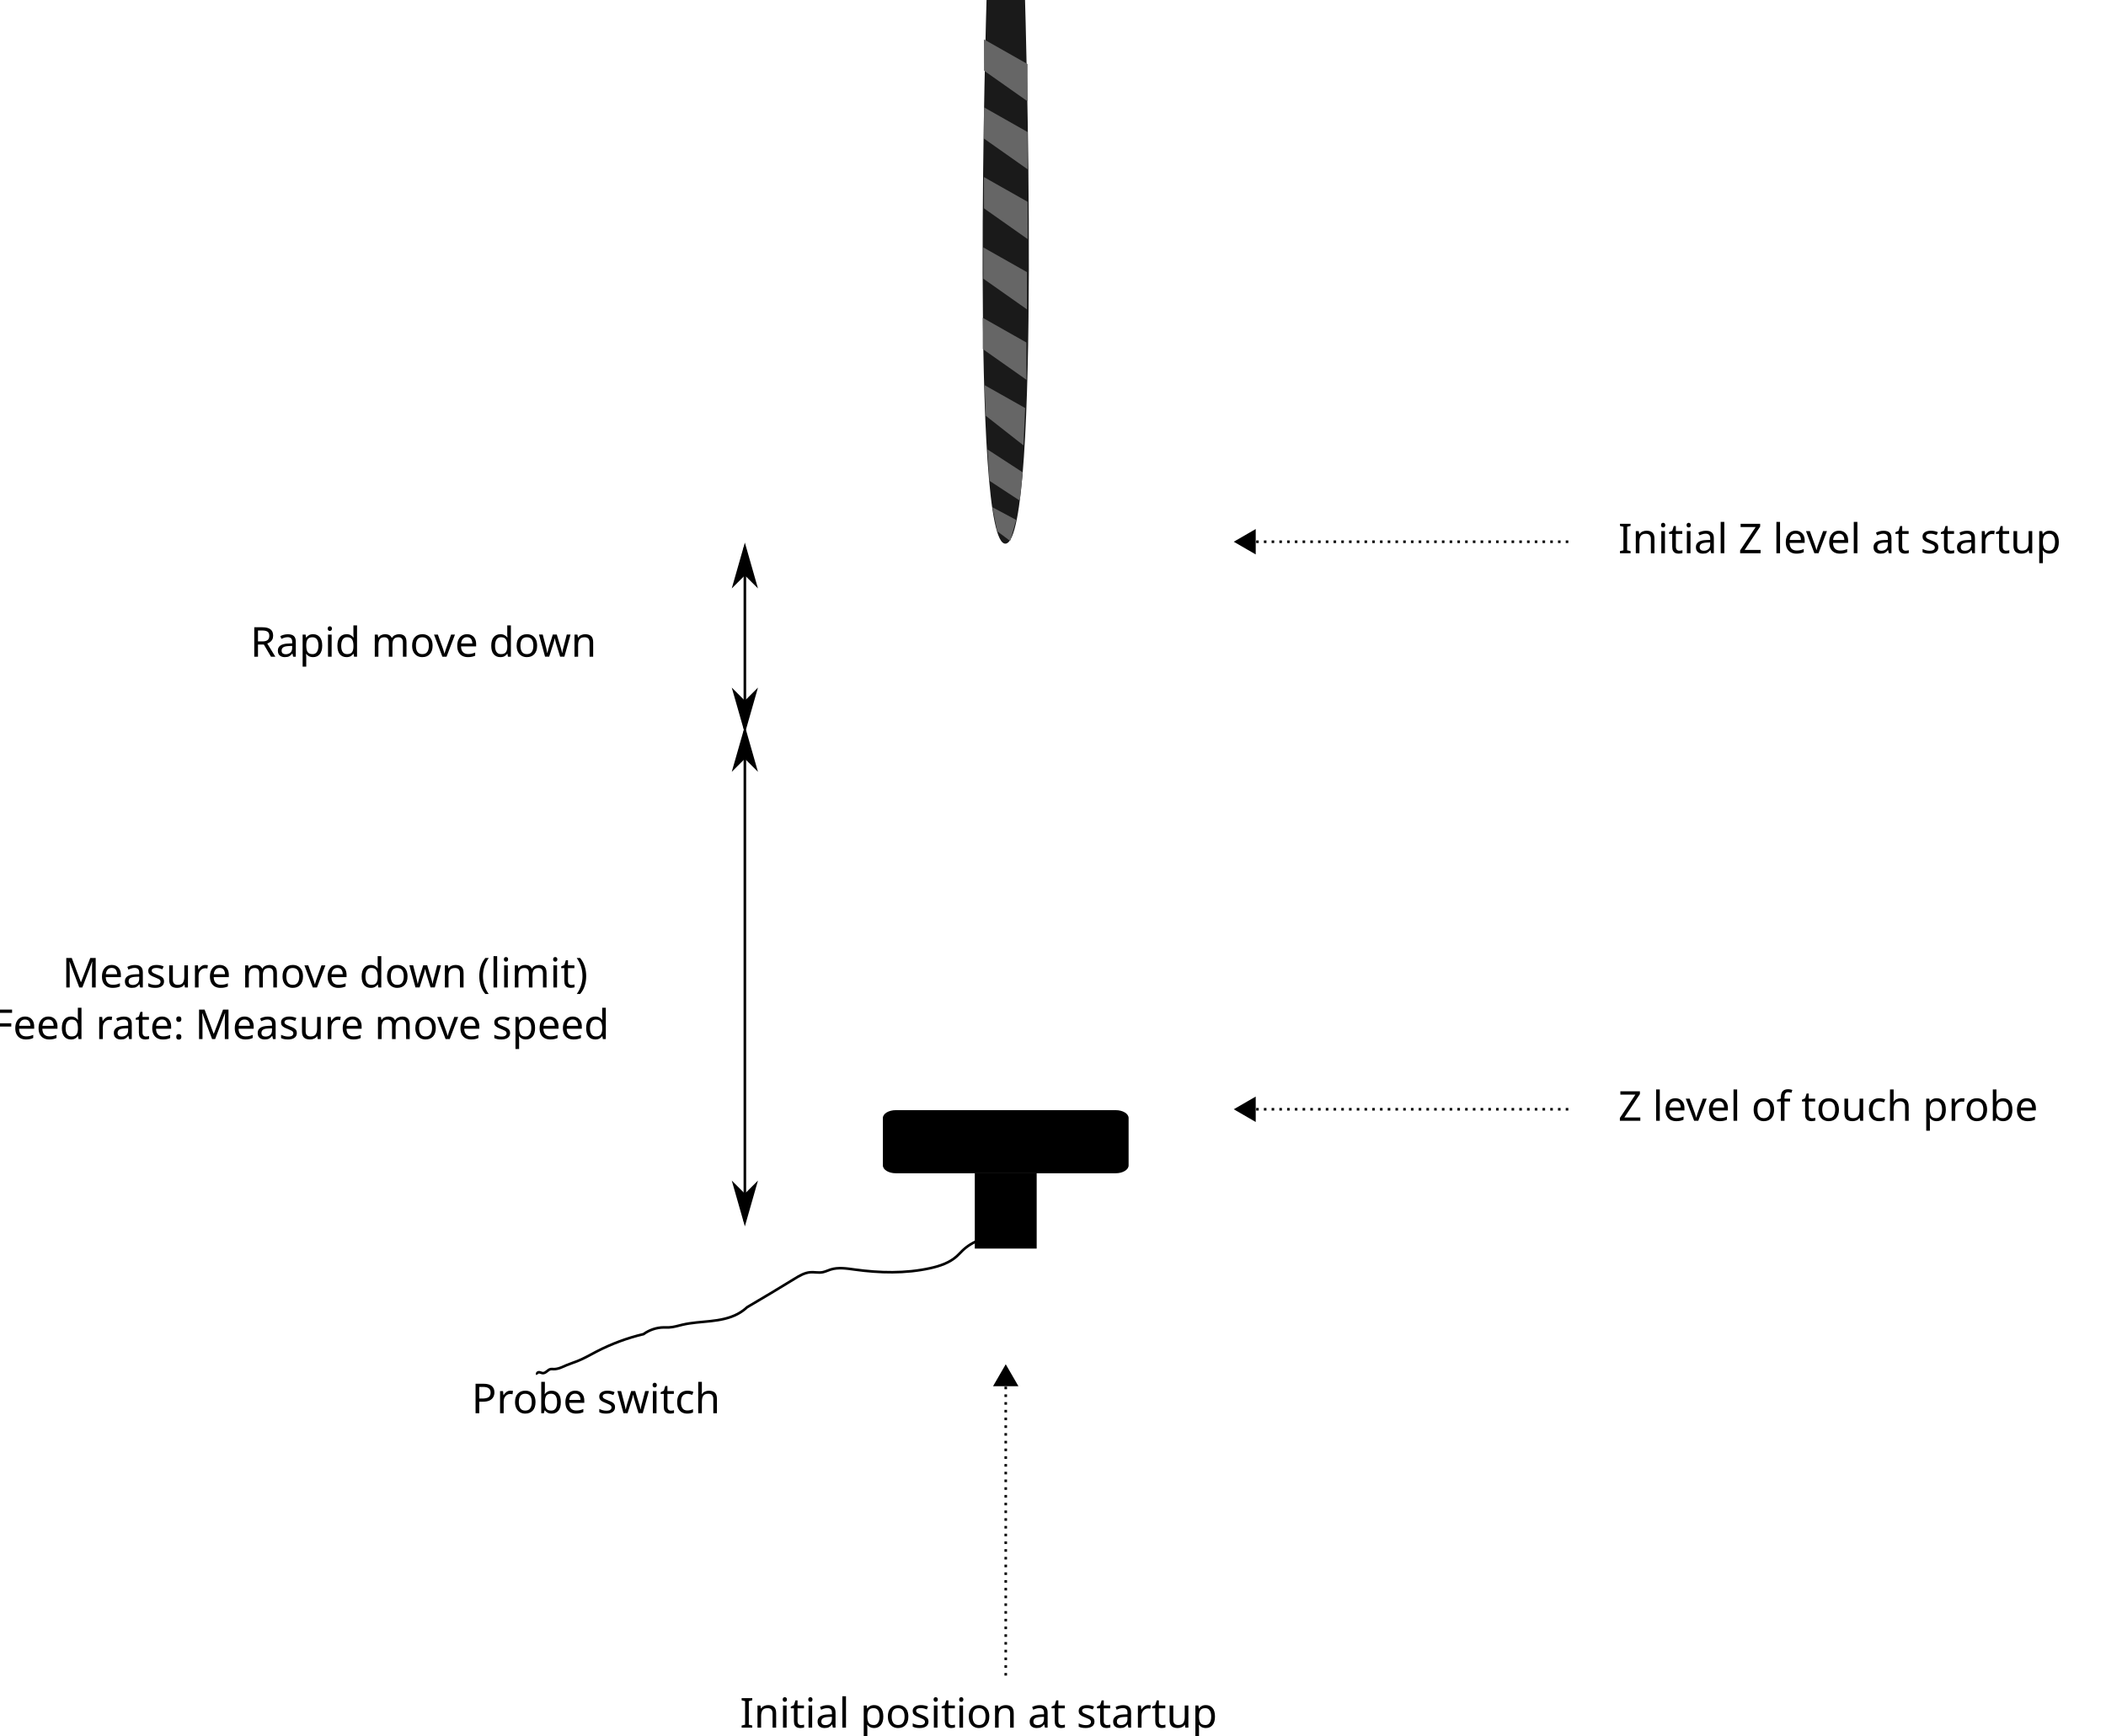
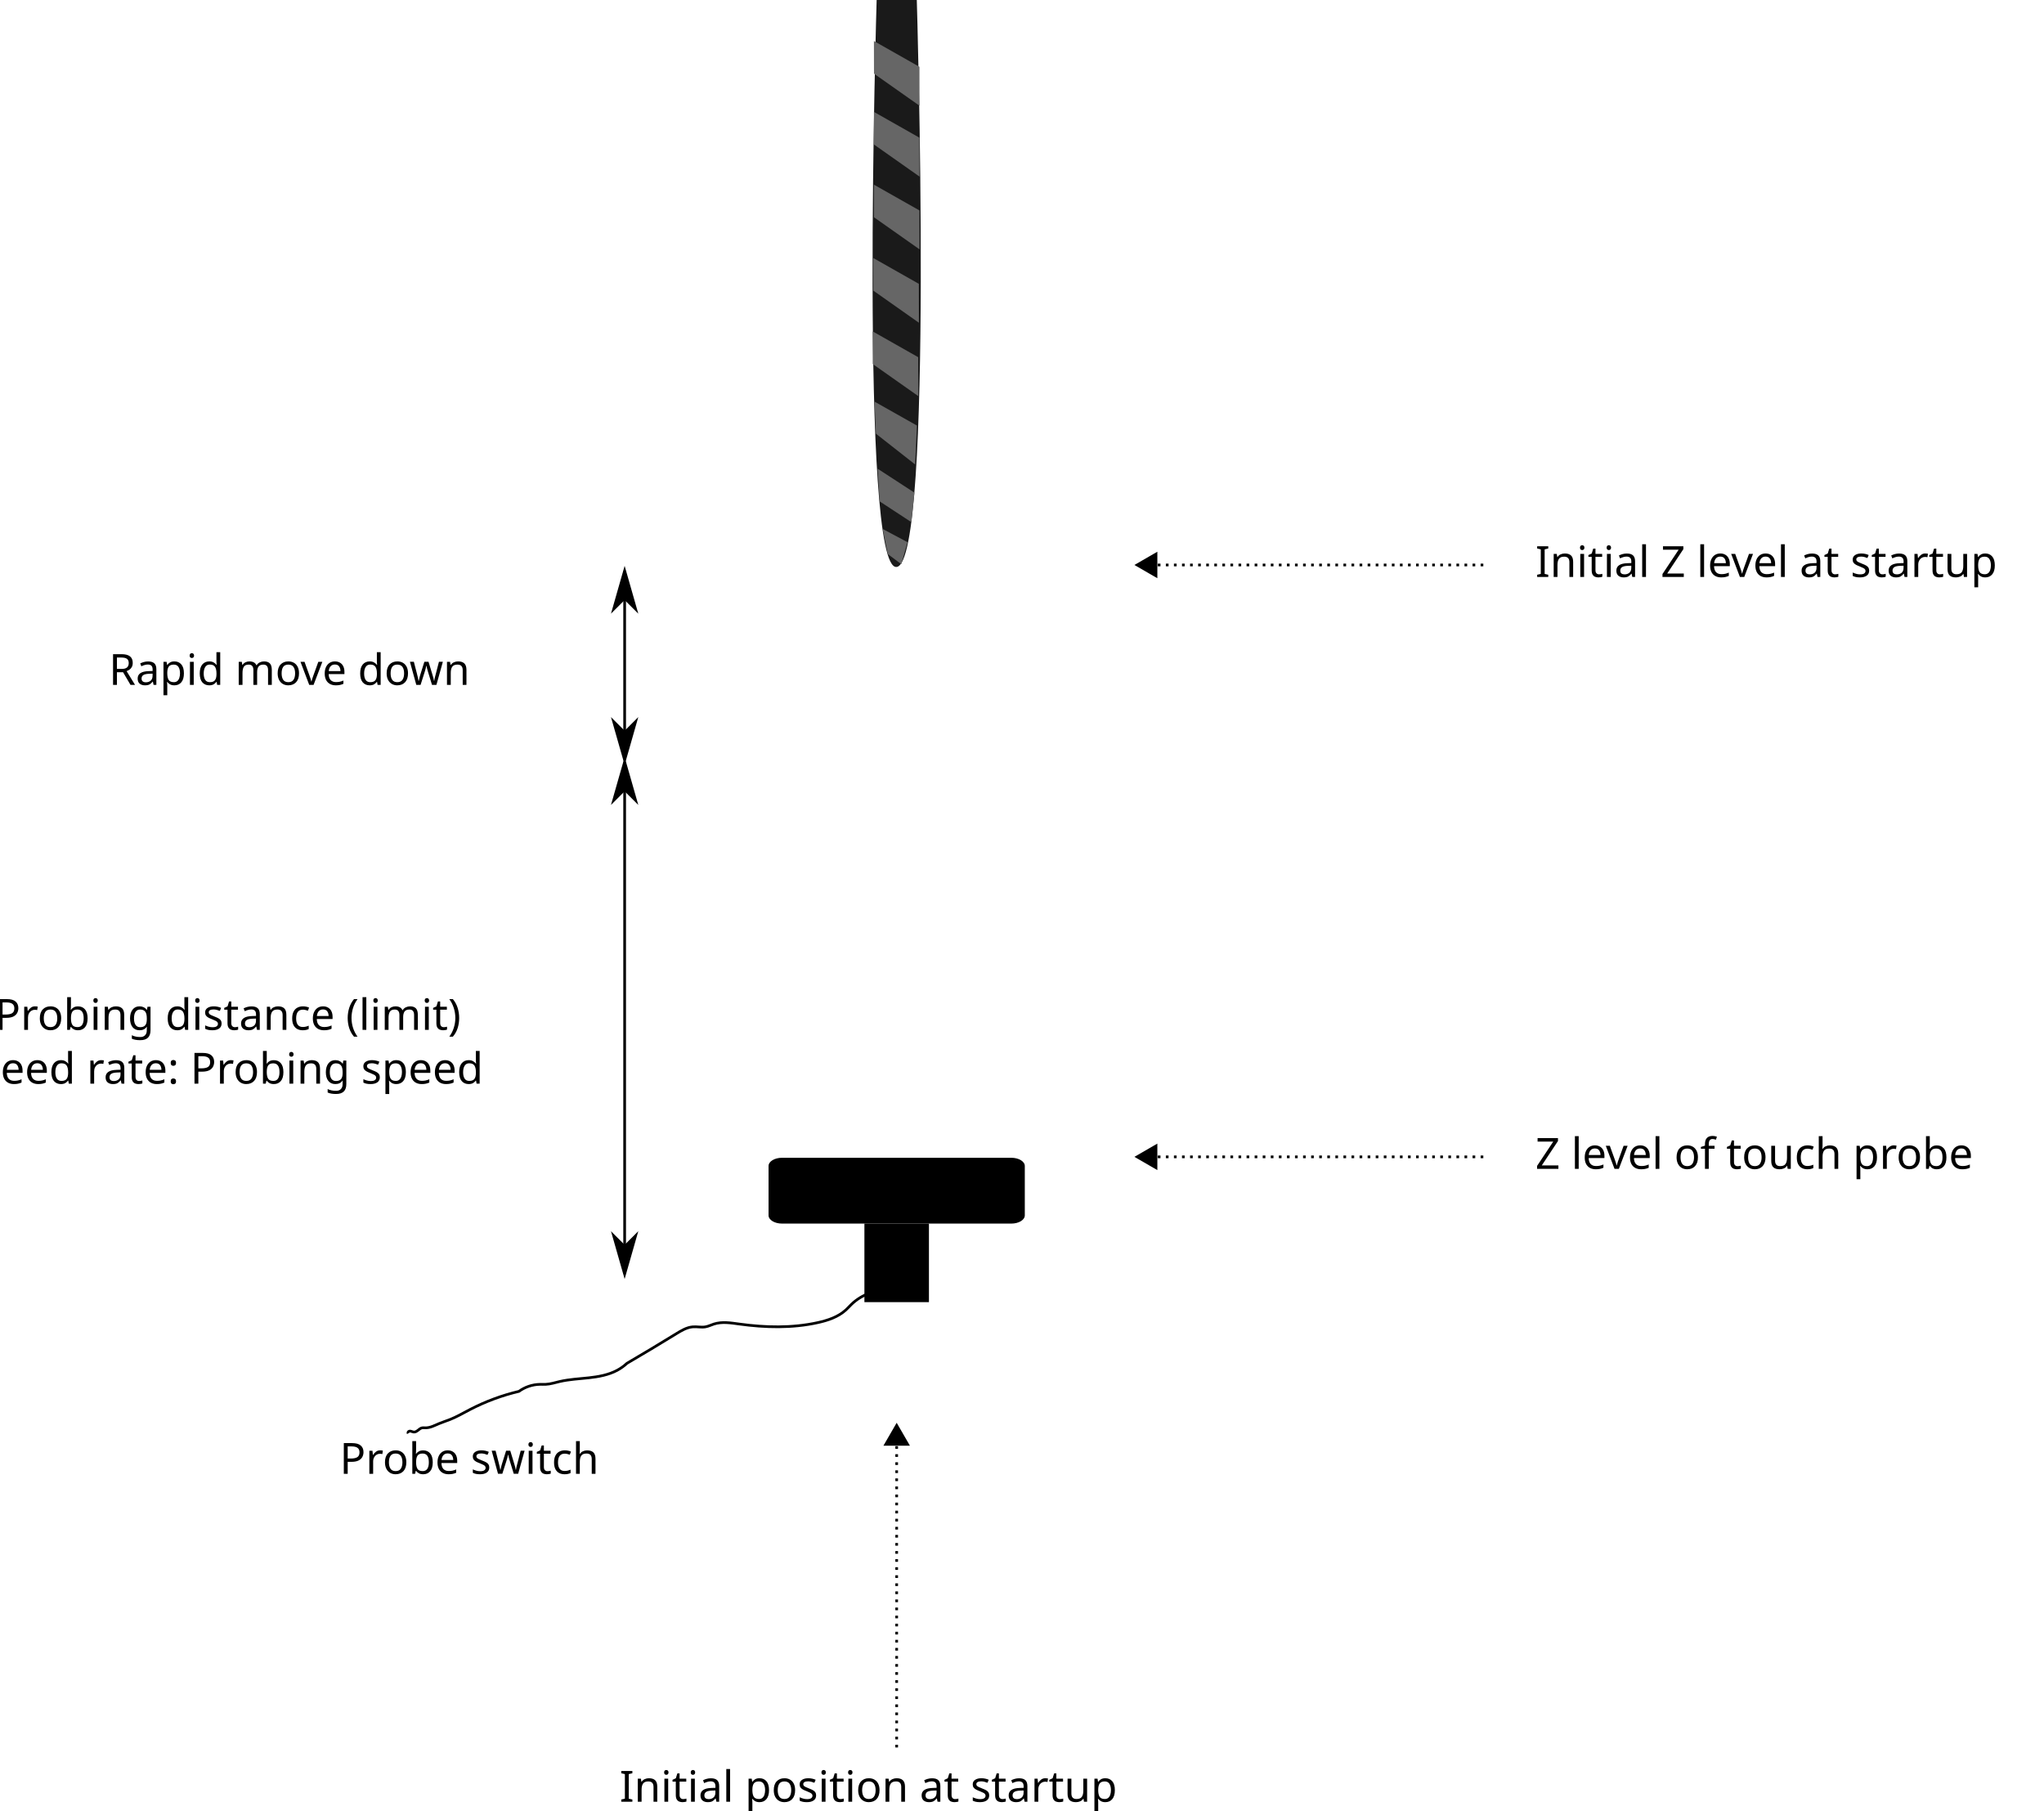
- <svg xmlns="http://www.w3.org/2000/svg" width="816.289" height="672.923" id="svg2" version="1.1">
+ <svg xmlns="http://www.w3.org/2000/svg" width="759.758" height="672.923" id="svg2" version="1.1">
  <defs id="defs4">
    <marker orient="auto" refY="0" refX="0" id="TriangleInL" style="overflow:visible">
      <path id="path4174" d="m 5.77,0 -8.65,5 0,-10 8.65,5 z" style="fill-rule:evenodd;stroke:#000000;stroke-width:1pt;marker-start:none" transform="scale(-0.8,-0.8)" />
    </marker>
    <marker orient="auto" refY="0" refX="0" id="Arrow1Mstart" style="overflow:visible">
      <path id="path4046" d="M 0,0 5,-5 -12.5,0 5,5 0,0 z" style="fill-rule:evenodd;stroke:#000000;stroke-width:1pt;marker-start:none" transform="matrix(0.4,0,0,0.4,4,0)" />
    </marker>
    <marker orient="auto" refY="0" refX="0" id="Arrow1Lend" style="overflow:visible">
      <path id="path4043" d="M 0,0 5,-5 -12.5,0 5,5 0,0 z" style="fill-rule:evenodd;stroke:#000000;stroke-width:1pt;marker-start:none" transform="matrix(-0.8,0,0,-0.8,-10,0)" />
    </marker>
    <marker orient="auto" refY="0" refX="0" id="Arrow1Lstart" style="overflow:visible">
      <path id="path4040" d="M 0,0 5,-5 -12.5,0 5,5 0,0 z" style="fill-rule:evenodd;stroke:#000000;stroke-width:1pt;marker-start:none" transform="matrix(0.8,0,0,0.8,10,0)" />
    </marker>
  </defs>
-   <g id="layer1" transform="translate(174.041,-479.7109)">
+   <g id="layer1" transform="translate(117.5097,-479.7109)">
    <g id="g3209" transform="matrix(0,-1,1,0,55.3067,703.1253)">
      <path id="rect3993" d="m 12.681,160.496 c -1.865,-13.987 210.734,-7.46 210.734,-7.46 l 0,14.919 c 0,0 -208.881,6.435 -210.734,-7.46 z" style="fill:#1a1a1a;fill-opacity:1;fill-rule:evenodd;stroke:none" />
      <g id="g3199">
        <path style="fill:#666666;fill-opacity:1;fill-rule:evenodd;stroke:none" d="m 196.034,152.048 12.128,-0.024 -9.585,16.92 -14.459,0.024 11.916,-16.92 z" id="rect3996" />
        <path id="path3999" d="m 169.693,152.048 12.128,-0.024 -9.585,16.92 -14.459,0.024 11.916,-16.92 z" style="fill:#666666;fill-opacity:1;fill-rule:evenodd;stroke:none" />
        <path style="fill:#666666;fill-opacity:1;fill-rule:evenodd;stroke:none" d="m 142.651,152.048 12.128,-0.024 -9.585,16.92 -14.459,0.024 11.916,-16.92 z" id="path4001" />
        <path id="path4003" d="m 115.377,151.815 12.128,-0.024 -9.585,16.92 -14.459,0.024 11.916,-16.92 z" style="fill:#666666;fill-opacity:1;fill-rule:evenodd;stroke:none" />
        <path style="fill:#666666;fill-opacity:1;fill-rule:evenodd;stroke:none" d="m 88.103,151.581 12.128,-0.024 -9.585,16.92 -14.459,0.024 11.916,-16.92 z" id="path4005" />
        <path id="path4007" d="m 62.228,152.747 11.894,-0.49 -8.885,15.755 -14.459,-0.676 11.45,-14.589 z" style="fill:#666666;fill-opacity:1;fill-rule:evenodd;stroke:none" />
        <path style="fill:#666666;fill-opacity:1;fill-rule:evenodd;stroke:none" d="m 37.052,154.146 12.128,-0.723 -8.885,13.657 -10.962,-1.142 7.72,-11.792 z" id="path4009" />
        <path id="path4011" d="m 17.47,157.176 9.33,-1.889 -4.922,9.227 -8.165,-2.307 3.757,-5.031 z" style="fill:#666666;fill-opacity:1;fill-rule:evenodd;stroke:none" />
      </g>
    </g>
    <g id="g4681" transform="translate(1.116939,0)">
      <rect ry="3.05" rx="5" y="910.054" x="167.046" height="24.462" width="95.246" id="rect3223" style="fill:#000000;fill-opacity:1;stroke:none" />
      <rect y="934.516" x="202.677" height="29.198" width="23.984" id="rect3225" style="fill:#000000;fill-opacity:1;stroke:none" />
    </g>
    <path style="fill:none;stroke:#000000;stroke-width:1px;stroke-linecap:butt;stroke-linejoin:miter;stroke-opacity:1" d="m 205.737,960.379 c -2.525,0.879 -4.856,2.313 -6.778,4.171 -0.707,0.683 -1.359,1.423 -2.086,2.086 -2.849,2.599 -6.662,3.862 -10.428,4.693 -9.556,2.107 -19.504,1.856 -29.198,0.521 -3.127,-0.431 -6.379,-0.963 -9.385,0 -1.048,0.336 -2.045,0.849 -3.128,1.043 -1.543,0.276 -3.13,-0.119 -4.693,0 -2.276,0.174 -4.313,1.411 -6.257,2.607 -6.041,3.719 -12.125,7.369 -18.249,10.949 -1.097,1.022 -2.327,1.9 -3.65,2.607 -3.22,1.72 -6.894,2.382 -10.522,2.781 -3.629,0.399 -7.299,0.563 -10.855,1.39 -1.729,0.402 -3.44,0.962 -5.214,1.043 -0.695,0.032 -1.39,-0.011 -2.086,0 -2.791,0.043 -5.562,0.967 -7.821,2.607 -6.331,1.497 -12.476,3.779 -18.249,6.778 -2.415,1.255 -4.773,2.638 -7.3,3.65 -1.379,0.552 -2.801,0.991 -4.171,1.564 -0.845,0.353 -1.669,0.757 -2.53,1.069 -0.861,0.311 -1.769,0.531 -2.684,0.496 -0.348,-0.013 -0.7,-0.063 -1.043,0 -0.293,0.054 -0.565,0.188 -0.814,0.351 -0.249,0.163 -0.476,0.356 -0.709,0.541 -0.233,0.185 -0.474,0.363 -0.743,0.491 -0.268,0.129 -0.567,0.207 -0.863,0.181 -0.375,-0.032 -0.717,-0.225 -1.084,-0.311 -0.183,-0.043 -0.377,-0.059 -0.559,-0.013 -0.091,0.023 -0.179,0.061 -0.256,0.115 -0.077,0.054 -0.142,0.126 -0.187,0.209 -0.085,0.16 -0.085,0.362 0,0.521" id="path3253" />
    <text xml:space="preserve" style="font-size:16px;font-style:normal;font-variant:normal;font-weight:normal;font-stretch:normal;text-align:start;text-anchor:start;fill:#000000;fill-opacity:1;stroke:none;font-family:Verdana;-inkscape-font-specification:Verdana" x="8.742" y="1027.534" id="text3257">
      <tspan id="tspan3259" x="8.742" y="1027.534">Probe switch</tspan>
    </text>
    <g id="g4677" transform="translate(-103.6996,8)">
      <path id="path3261" d="m 218.369,683.984 0,70.094" style="fill:none;stroke:#000000;stroke-width:1px;stroke-linecap:butt;stroke-linejoin:miter;stroke-opacity:1;marker-start:url(#Arrow1Lstart);marker-end:url(#Arrow1Lend)" />
      <path style="fill:none;stroke:#000000;stroke-width:1px;stroke-linecap:butt;stroke-linejoin:miter;stroke-opacity:1;marker-start:url(#Arrow1Lstart);marker-end:url(#Arrow1Lend)" d="m 218.369,755.078 0,190.094" id="path4673" />
    </g>
    <text xml:space="preserve" style="font-size:16px;font-style:normal;font-variant:normal;font-weight:normal;font-stretch:normal;text-align:end;text-anchor:end;fill:#000000;fill-opacity:1;stroke:none;font-family:Verdana;-inkscape-font-specification:Verdana" x="77.959" y="734.292" id="text4685">
      <tspan id="tspan4687" x="77.959" y="734.292">Rapid move down</tspan>
    </text>
    <text xml:space="preserve" style="font-size:16px;font-style:normal;font-variant:normal;font-weight:normal;font-stretch:normal;text-align:end;text-anchor:end;fill:#000000;fill-opacity:1;stroke:none;font-family:Verdana;-inkscape-font-specification:Verdana" x="82.928" y="862.503" id="text4689">
-       <tspan id="tspan4691" x="82.928" y="862.503">Measure move down (limit)</tspan>
-       <tspan x="82.928" y="882.503" id="tspan5493">Feed rate: Measure move speed</tspan>
+       <tspan id="tspan4691" x="82.928" y="862.503">Probing distance (limit)</tspan>
+       <tspan x="82.928" y="882.503" id="tspan5493">Feed rate: Probing speed</tspan>
    </text>
    <path style="fill:none;stroke:#000000;stroke-width:1;stroke-linecap:butt;stroke-linejoin:miter;stroke-miterlimit:4;stroke-opacity:1;stroke-dasharray:1, 2;stroke-dashoffset:0;marker-start:url(#TriangleInL)" d="m 215.786,1014.236 0,116.919" id="path4879" />
    <text xml:space="preserve" style="font-size:16px;font-style:normal;font-variant:normal;font-weight:normal;font-stretch:normal;text-align:center;text-anchor:middle;fill:#000000;fill-opacity:1;stroke:none;font-family:Verdana;-inkscape-font-specification:Verdana" x="215.673" y="1149.415" id="text5265">
      <tspan id="tspan5267" x="215.673" y="1149.415">Initial position at startup</tspan>
    </text>
    <g id="g5488" transform="translate(-2.885171,2)">
      <path id="path5290" d="m 312.726,907.71 125.809,0" style="fill:none;stroke:#000000;stroke-width:1;stroke-linecap:butt;stroke-linejoin:miter;stroke-miterlimit:4;stroke-opacity:1;stroke-dasharray:1, 2;stroke-dashoffset:0;marker-start:url(#TriangleInL)" />
      <text id="text5484" y="912.175" x="456.102" style="font-size:16px;font-style:normal;font-variant:normal;font-weight:normal;font-stretch:normal;text-align:start;text-anchor:start;fill:#000000;fill-opacity:1;stroke:none;font-family:Verdana;-inkscape-font-specification:Verdana" xml:space="preserve">
        <tspan y="912.175" x="456.102" id="tspan5486">Z level of touch probe</tspan>
      </text>
    </g>
    <g transform="translate(-2.885171,-218)" id="g5495">
      <path style="fill:none;stroke:#000000;stroke-width:1;stroke-linecap:butt;stroke-linejoin:miter;stroke-miterlimit:4;stroke-opacity:1;stroke-dasharray:1, 2;stroke-dashoffset:0;marker-start:url(#TriangleInL)" d="m 312.726,907.71 125.809,0" id="path5497" />
      <text xml:space="preserve" style="font-size:16px;font-style:normal;font-variant:normal;font-weight:normal;font-stretch:normal;text-align:start;text-anchor:start;fill:#000000;fill-opacity:1;stroke:none;font-family:Verdana;-inkscape-font-specification:Verdana" x="456.102" y="912.175" id="text5499">
        <tspan id="tspan5501" x="456.102" y="912.175">Initial Z level at startup</tspan>
      </text>
    </g>
  </g>
</svg>
